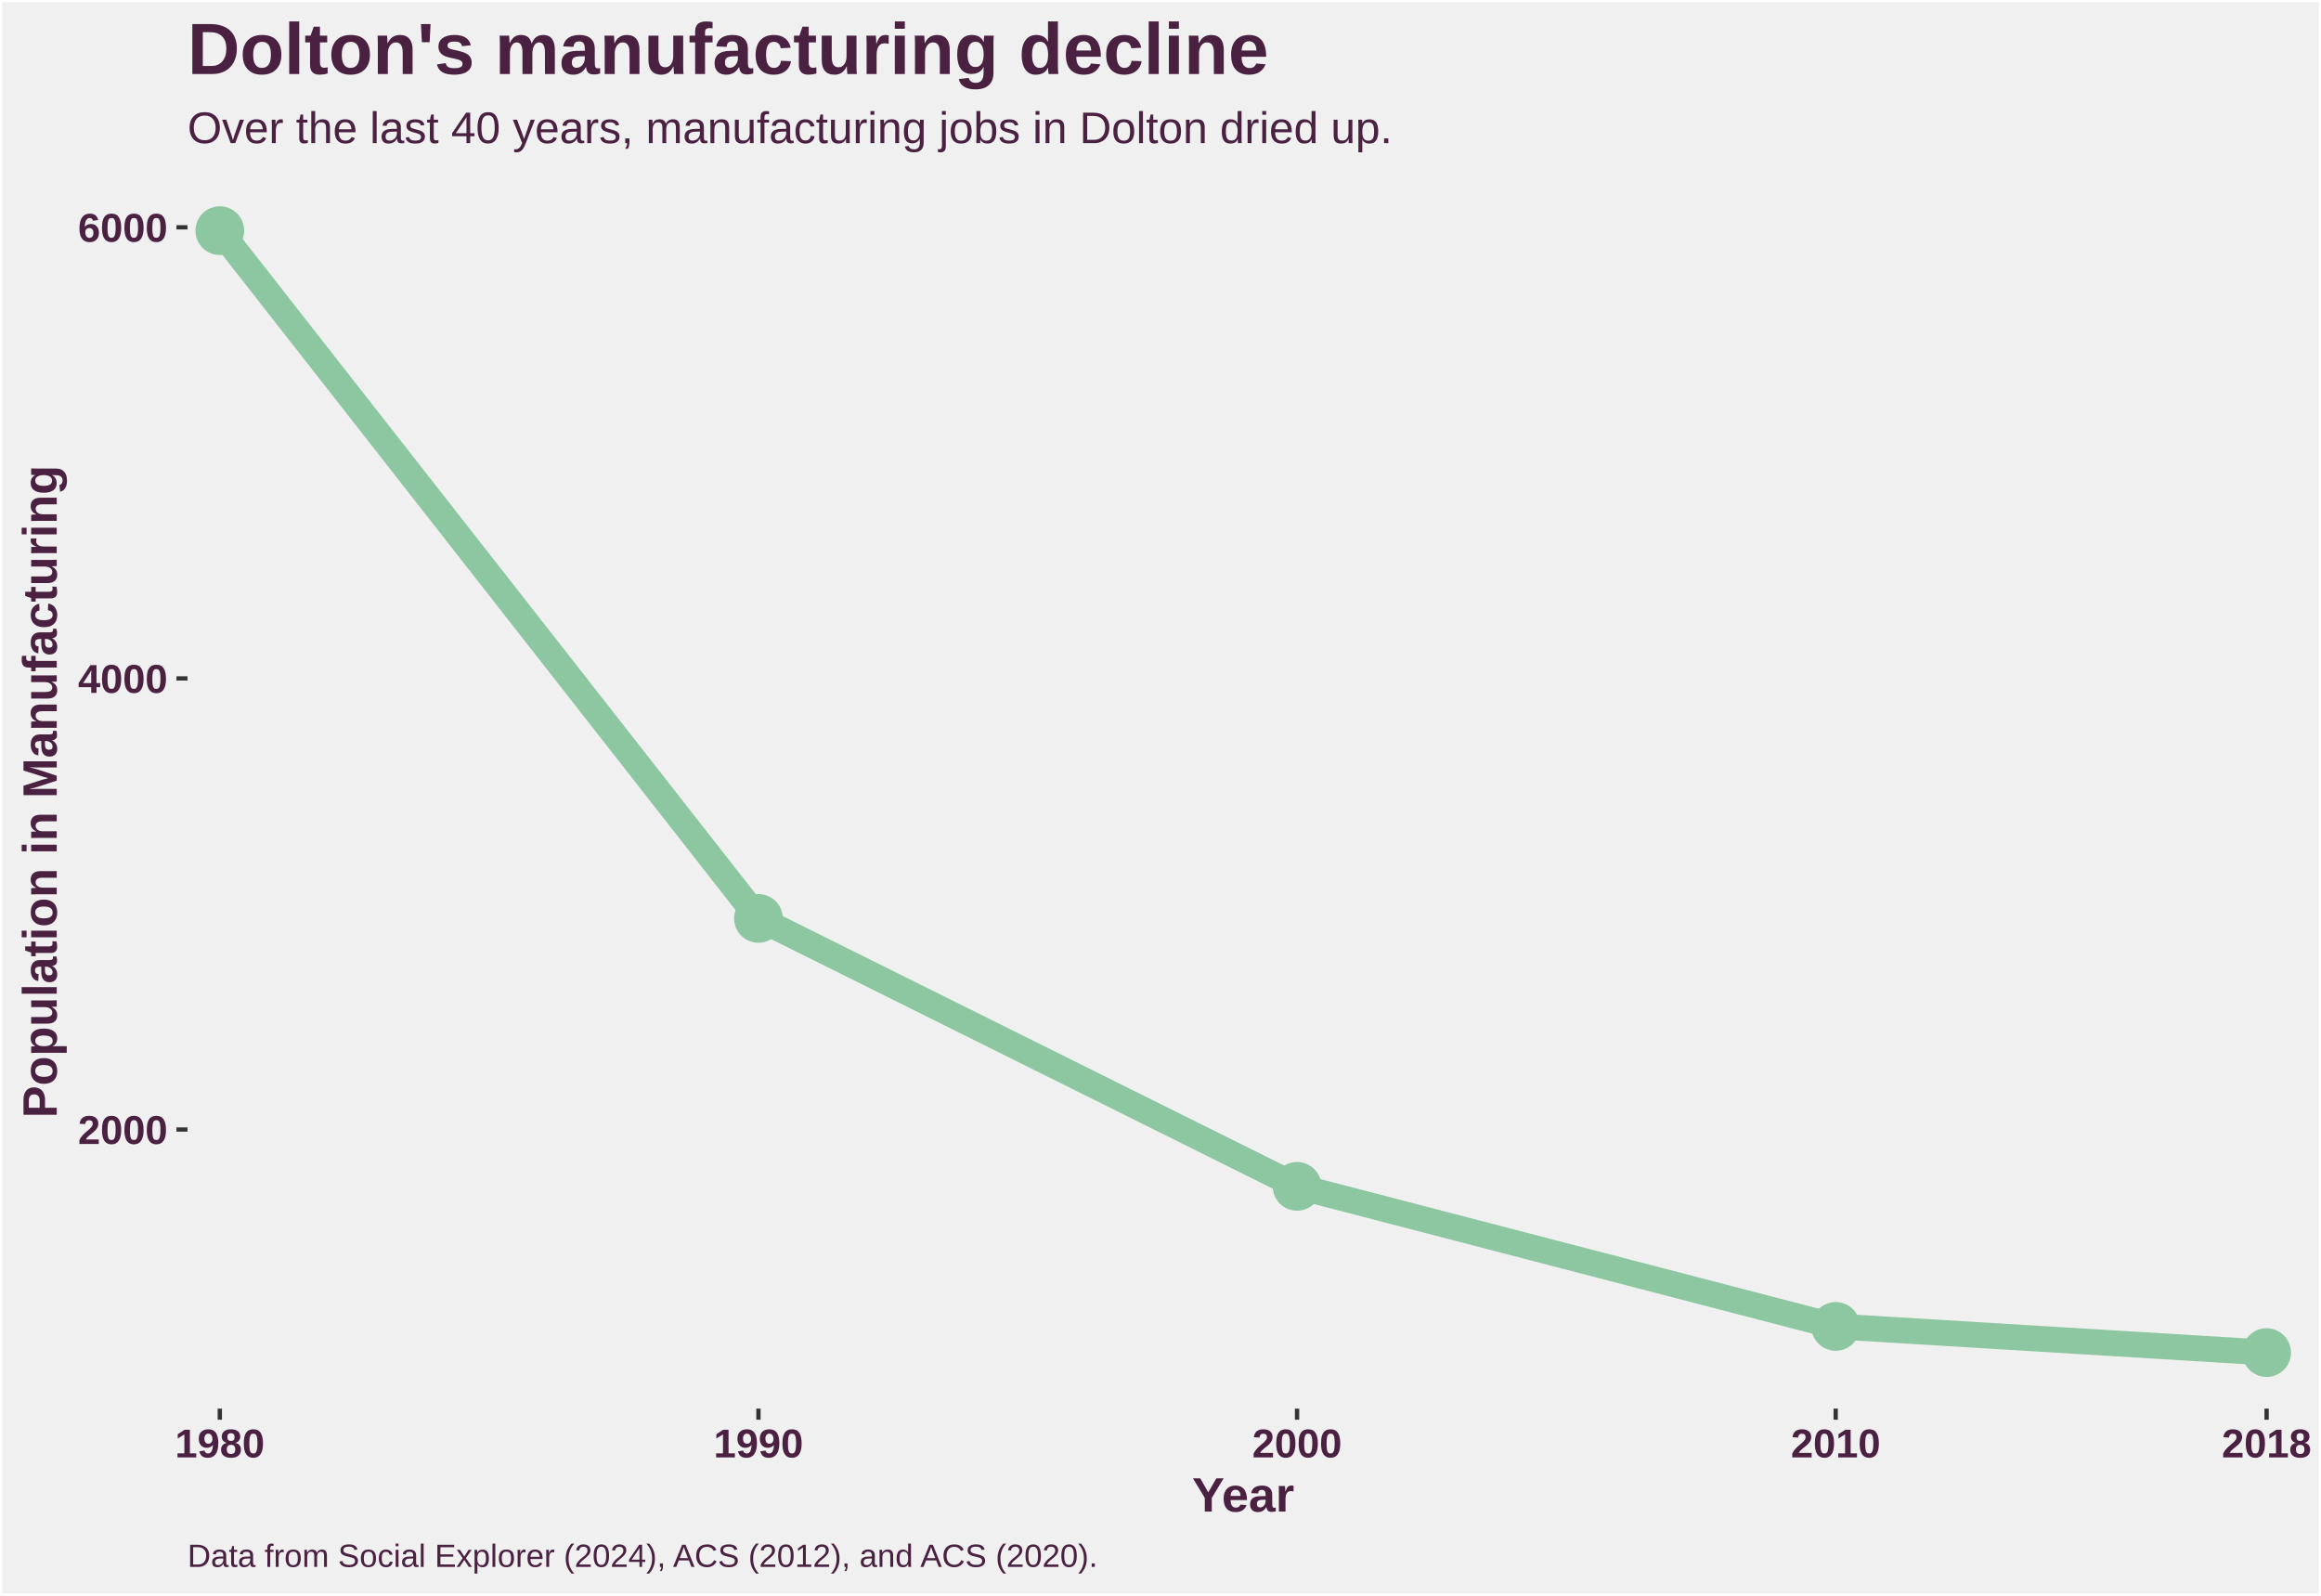
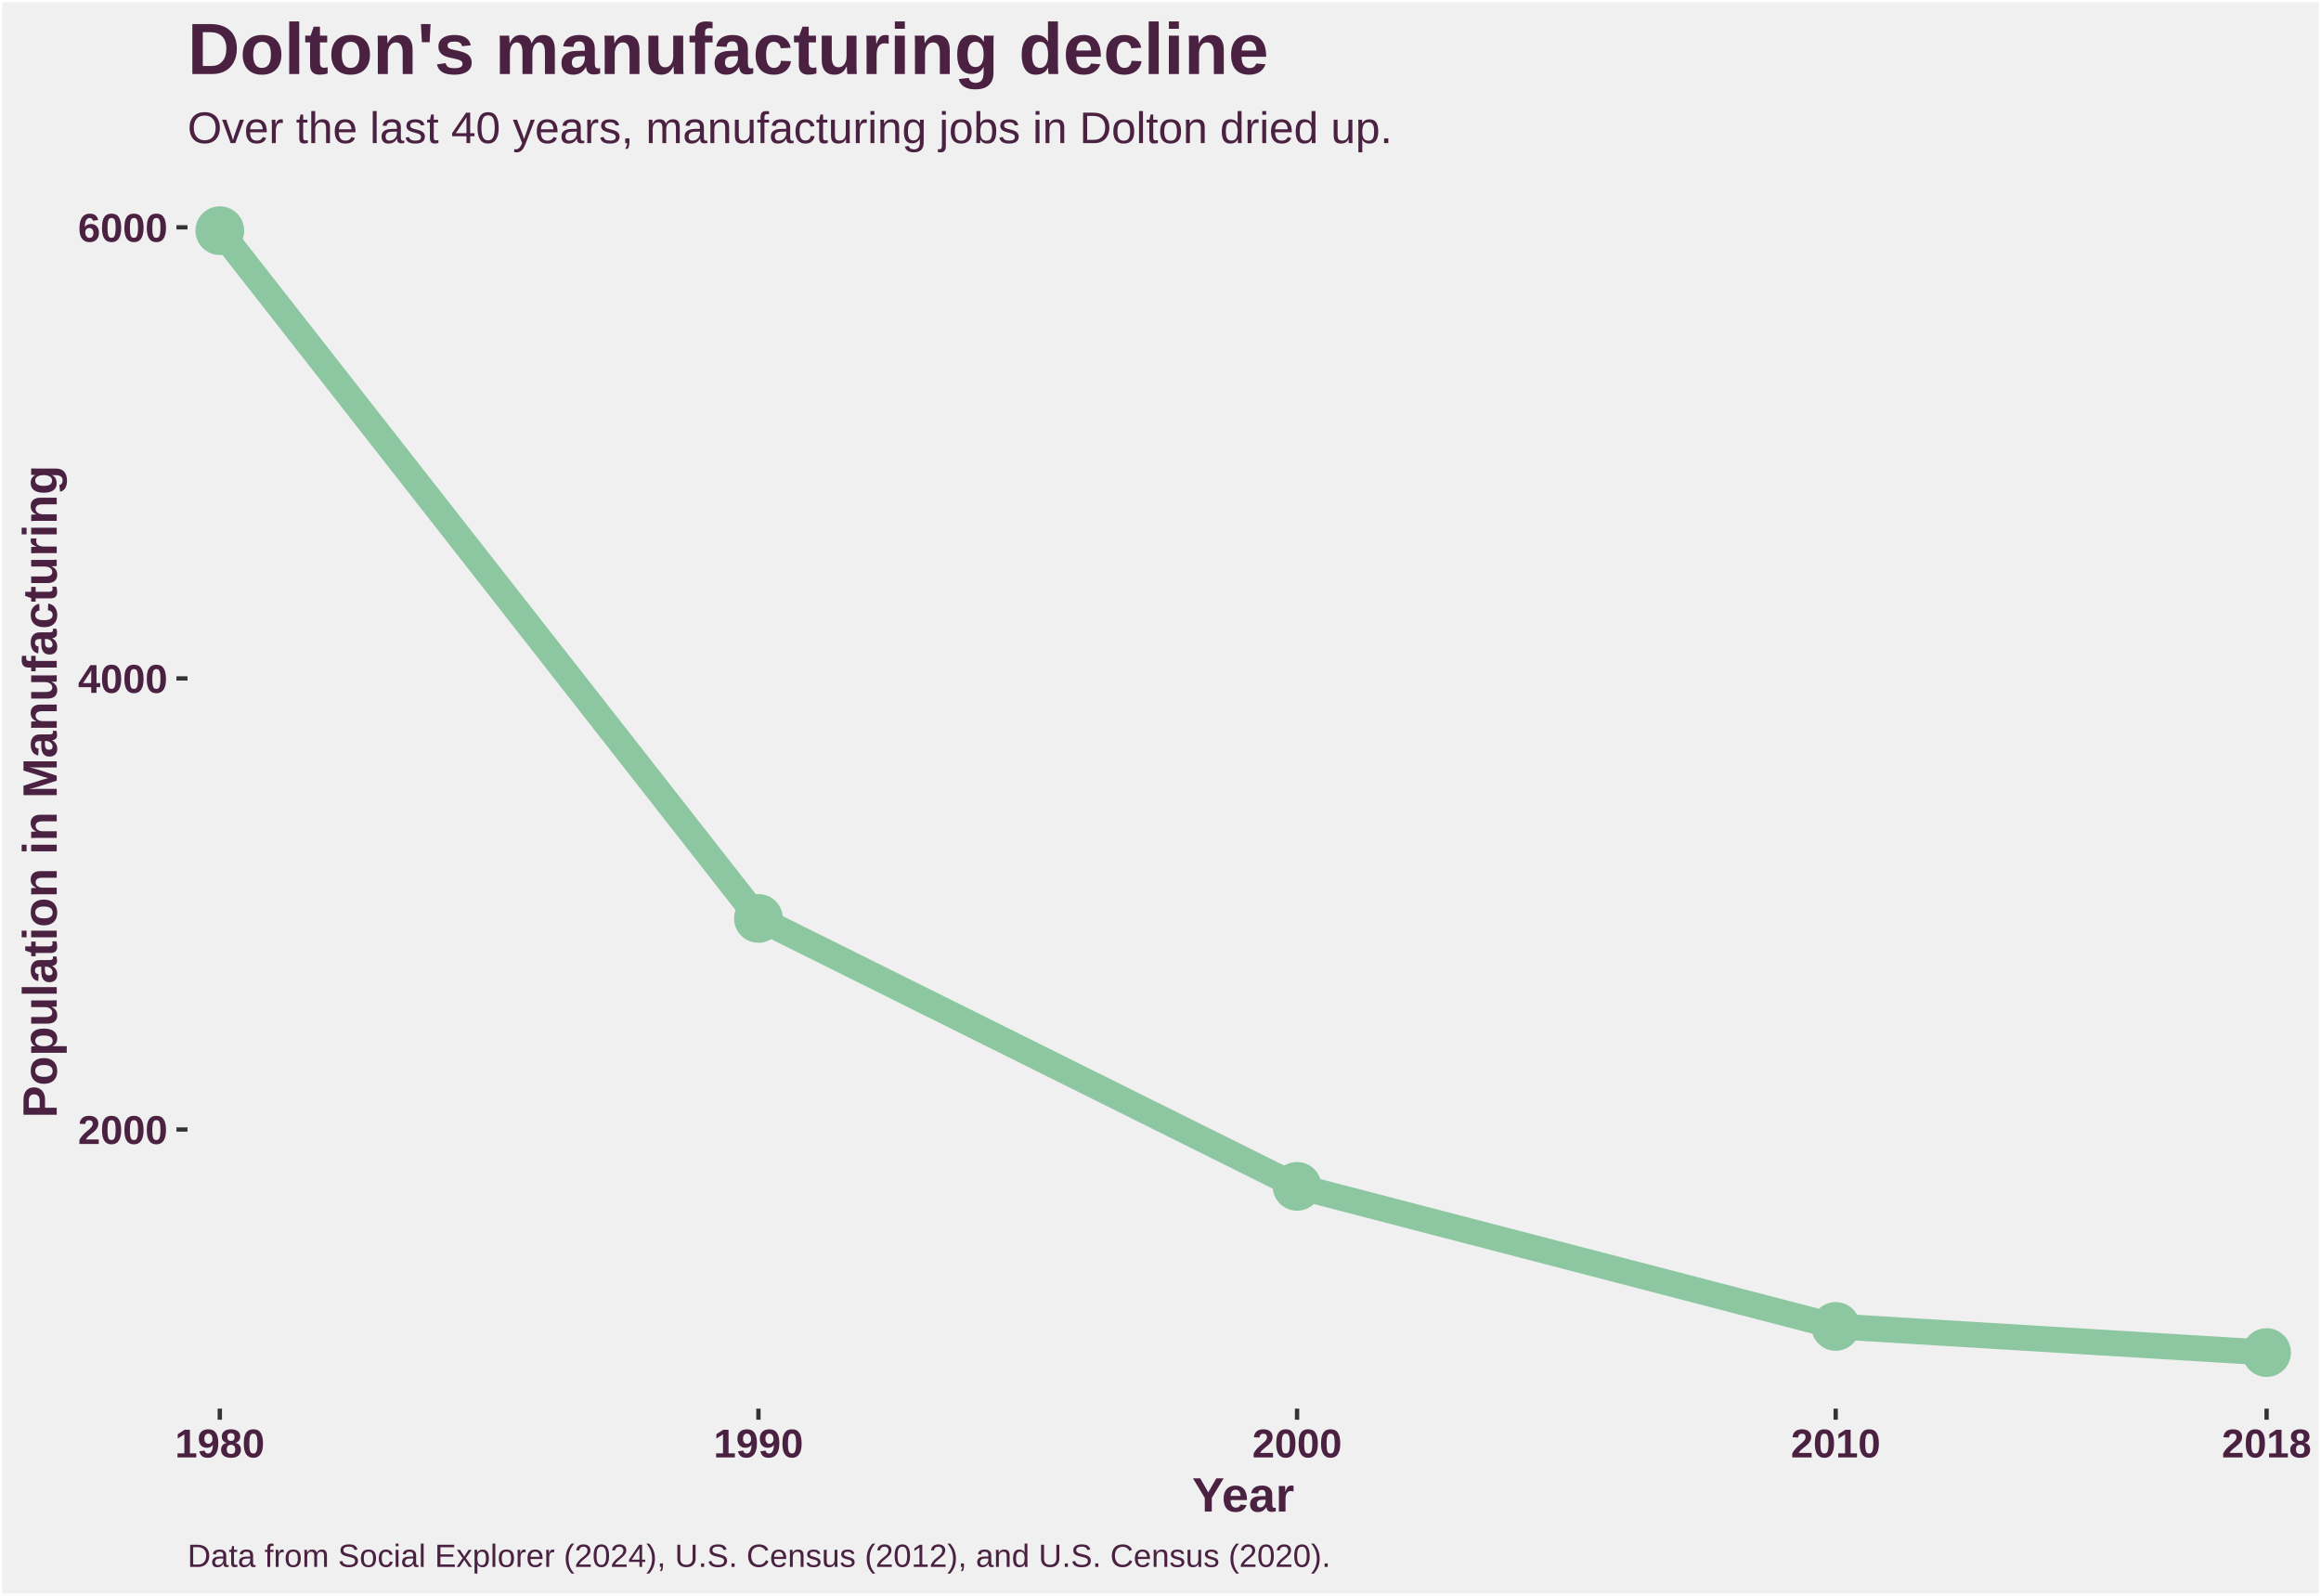
<svg xmlns="http://www.w3.org/2000/svg" class="svglite" width="576.00pt" height="396.00pt" viewBox="0 0 576.00 396.00">
  <defs>
    <style type="text/css">
    .svglite line, .svglite polyline, .svglite polygon, .svglite path, .svglite rect, .svglite circle {
      fill: none;
      stroke: #000000;
      stroke-linecap: round;
      stroke-linejoin: round;
      stroke-miterlimit: 10.00;
    }
    .svglite text {
      white-space: pre;
    }
  </style>
  </defs>
  <rect width="100%" height="100%" style="stroke: none; fill: none;" />
  <defs>
    <clipPath id="cpMC4wMHw1NzYuMDB8MC4wMHwzOTYuMDA=">
      <rect x="0.00" y="0.00" width="576.00" height="396.00" />
    </clipPath>
  </defs>
  <g clip-path="url(#cpMC4wMHw1NzYuMDB8MC4wMHwzOTYuMDA=)">
    <rect x="0.00" y="0.00" width="576.00" height="396.00" style="stroke-width: 1.07; stroke: #FFFFFF;" />
  </g>
  <defs>
    <clipPath id="cpNDYuNTN8NTcwLjUyfDQzLjMyfDM0OS41Nw==">
      <rect x="46.53" y="43.32" width="523.99" height="306.25" />
    </clipPath>
  </defs>
  <g clip-path="url(#cpNDYuNTN8NTcwLjUyfDQzLjMyfDM0OS41Nw==)">
    <rect x="46.53" y="43.32" width="523.99" height="306.25" style="stroke-width: 1.07; stroke: none;" />
    <polyline points="54.55,57.24 188.22,227.91 321.89,294.40 455.56,329.16 562.50,335.65 " style="stroke-width: 6.40; stroke: #8CC7A1; stroke-linecap: butt;" />
    <circle cx="54.55" cy="57.24" r="5.69" style="stroke-width: 0.71; stroke: #8CC7A1; fill: #8CC7A1;" />
    <circle cx="188.22" cy="227.91" r="5.69" style="stroke-width: 0.71; stroke: #8CC7A1; fill: #8CC7A1;" />
    <circle cx="321.89" cy="294.40" r="5.69" style="stroke-width: 0.71; stroke: #8CC7A1; fill: #8CC7A1;" />
    <circle cx="455.56" cy="329.16" r="5.69" style="stroke-width: 0.71; stroke: #8CC7A1; fill: #8CC7A1;" />
    <circle cx="562.50" cy="335.65" r="5.69" style="stroke-width: 0.71; stroke: #8CC7A1; fill: #8CC7A1;" />
  </g>
  <g clip-path="url(#cpMC4wMHw1NzYuMDB8MC4wMHwzOTYuMDA=)">
    <text x="41.60" y="283.88" text-anchor="end" style="font-size: 10.00px; font-weight: bold;fill: #4B2142; font-family: &quot;Arial&quot;;" textLength="22.26px" lengthAdjust="spacingAndGlyphs">2000</text>
    <text x="41.60" y="171.94" text-anchor="end" style="font-size: 10.00px; font-weight: bold;fill: #4B2142; font-family: &quot;Arial&quot;;" textLength="22.26px" lengthAdjust="spacingAndGlyphs">4000</text>
    <text x="41.60" y="60.00" text-anchor="end" style="font-size: 10.00px; font-weight: bold;fill: #4B2142; font-family: &quot;Arial&quot;;" textLength="22.26px" lengthAdjust="spacingAndGlyphs">6000</text>
    <polyline points="43.79,280.30 46.53,280.30 " style="stroke-width: 1.07; stroke: #333333; stroke-linecap: butt;" />
    <polyline points="43.79,168.35 46.53,168.35 " style="stroke-width: 1.07; stroke: #333333; stroke-linecap: butt;" />
    <polyline points="43.79,56.41 46.53,56.41 " style="stroke-width: 1.07; stroke: #333333; stroke-linecap: butt;" />
    <polyline points="54.55,352.31 54.55,349.57 " style="stroke-width: 1.07; stroke: #333333; stroke-linecap: butt;" />
    <polyline points="188.22,352.31 188.22,349.57 " style="stroke-width: 1.07; stroke: #333333; stroke-linecap: butt;" />
    <polyline points="321.89,352.31 321.89,349.57 " style="stroke-width: 1.07; stroke: #333333; stroke-linecap: butt;" />
    <polyline points="455.56,352.31 455.56,349.57 " style="stroke-width: 1.07; stroke: #333333; stroke-linecap: butt;" />
    <polyline points="562.50,352.31 562.50,349.57 " style="stroke-width: 1.07; stroke: #333333; stroke-linecap: butt;" />
    <text x="54.55" y="361.67" text-anchor="middle" style="font-size: 10.00px; font-weight: bold;fill: #4B2142; font-family: &quot;Arial&quot;;" textLength="22.26px" lengthAdjust="spacingAndGlyphs">1980</text>
    <text x="188.22" y="361.67" text-anchor="middle" style="font-size: 10.00px; font-weight: bold;fill: #4B2142; font-family: &quot;Arial&quot;;" textLength="22.26px" lengthAdjust="spacingAndGlyphs">1990</text>
    <text x="321.89" y="361.67" text-anchor="middle" style="font-size: 10.00px; font-weight: bold;fill: #4B2142; font-family: &quot;Arial&quot;;" textLength="22.26px" lengthAdjust="spacingAndGlyphs">2000</text>
    <text x="455.56" y="361.67" text-anchor="middle" style="font-size: 10.00px; font-weight: bold;fill: #4B2142; font-family: &quot;Arial&quot;;" textLength="22.26px" lengthAdjust="spacingAndGlyphs">2010</text>
    <text x="562.50" y="361.67" text-anchor="middle" style="font-size: 10.00px; font-weight: bold;fill: #4B2142; font-family: &quot;Arial&quot;;" textLength="22.26px" lengthAdjust="spacingAndGlyphs">2018</text>
    <text x="308.53" y="375.11" text-anchor="middle" style="font-size: 12.00px; font-weight: bold;fill: #4B2142; font-family: &quot;Arial&quot;;" textLength="25.37px" lengthAdjust="spacingAndGlyphs">Year</text>
    <text transform="translate(14.08,196.44) rotate(-90)" text-anchor="middle" style="font-size: 12.00px; font-weight: bold;fill: #4B2142; font-family: &quot;Arial&quot;;" textLength="161.99px" lengthAdjust="spacingAndGlyphs">Population in Manufacturing</text>
    <text x="46.53" y="35.52" style="font-size: 11.00px;fill: #4B2142; font-family: &quot;Arial&quot;;" textLength="299.12px" lengthAdjust="spacingAndGlyphs">Over the last 40 years, manufacturing jobs in Dolton dried up.</text>
    <text x="46.53" y="18.37" style="font-size: 18.00px; font-weight: bold;fill: #4B2142; font-family: &quot;Arial&quot;;" textLength="268.30px" lengthAdjust="spacingAndGlyphs">Dolton's manufacturing decline</text>
-     <text x="46.53" y="388.84" style="font-size: 8.00px;fill: #4B2142; font-family: &quot;Arial&quot;;" textLength="225.92px" lengthAdjust="spacingAndGlyphs">Data from Social Explorer (2024), ACS (2012), and ACS (2020).</text>
+     <text x="46.53" y="388.84" style="font-size: 8.00px;fill: #4B2142; font-family: &quot;Arial&quot;;" textLength="283.74px" lengthAdjust="spacingAndGlyphs">Data from Social Explorer (2024), U.S. Census (2012), and U.S. Census (2020).</text>
  </g>
</svg>
